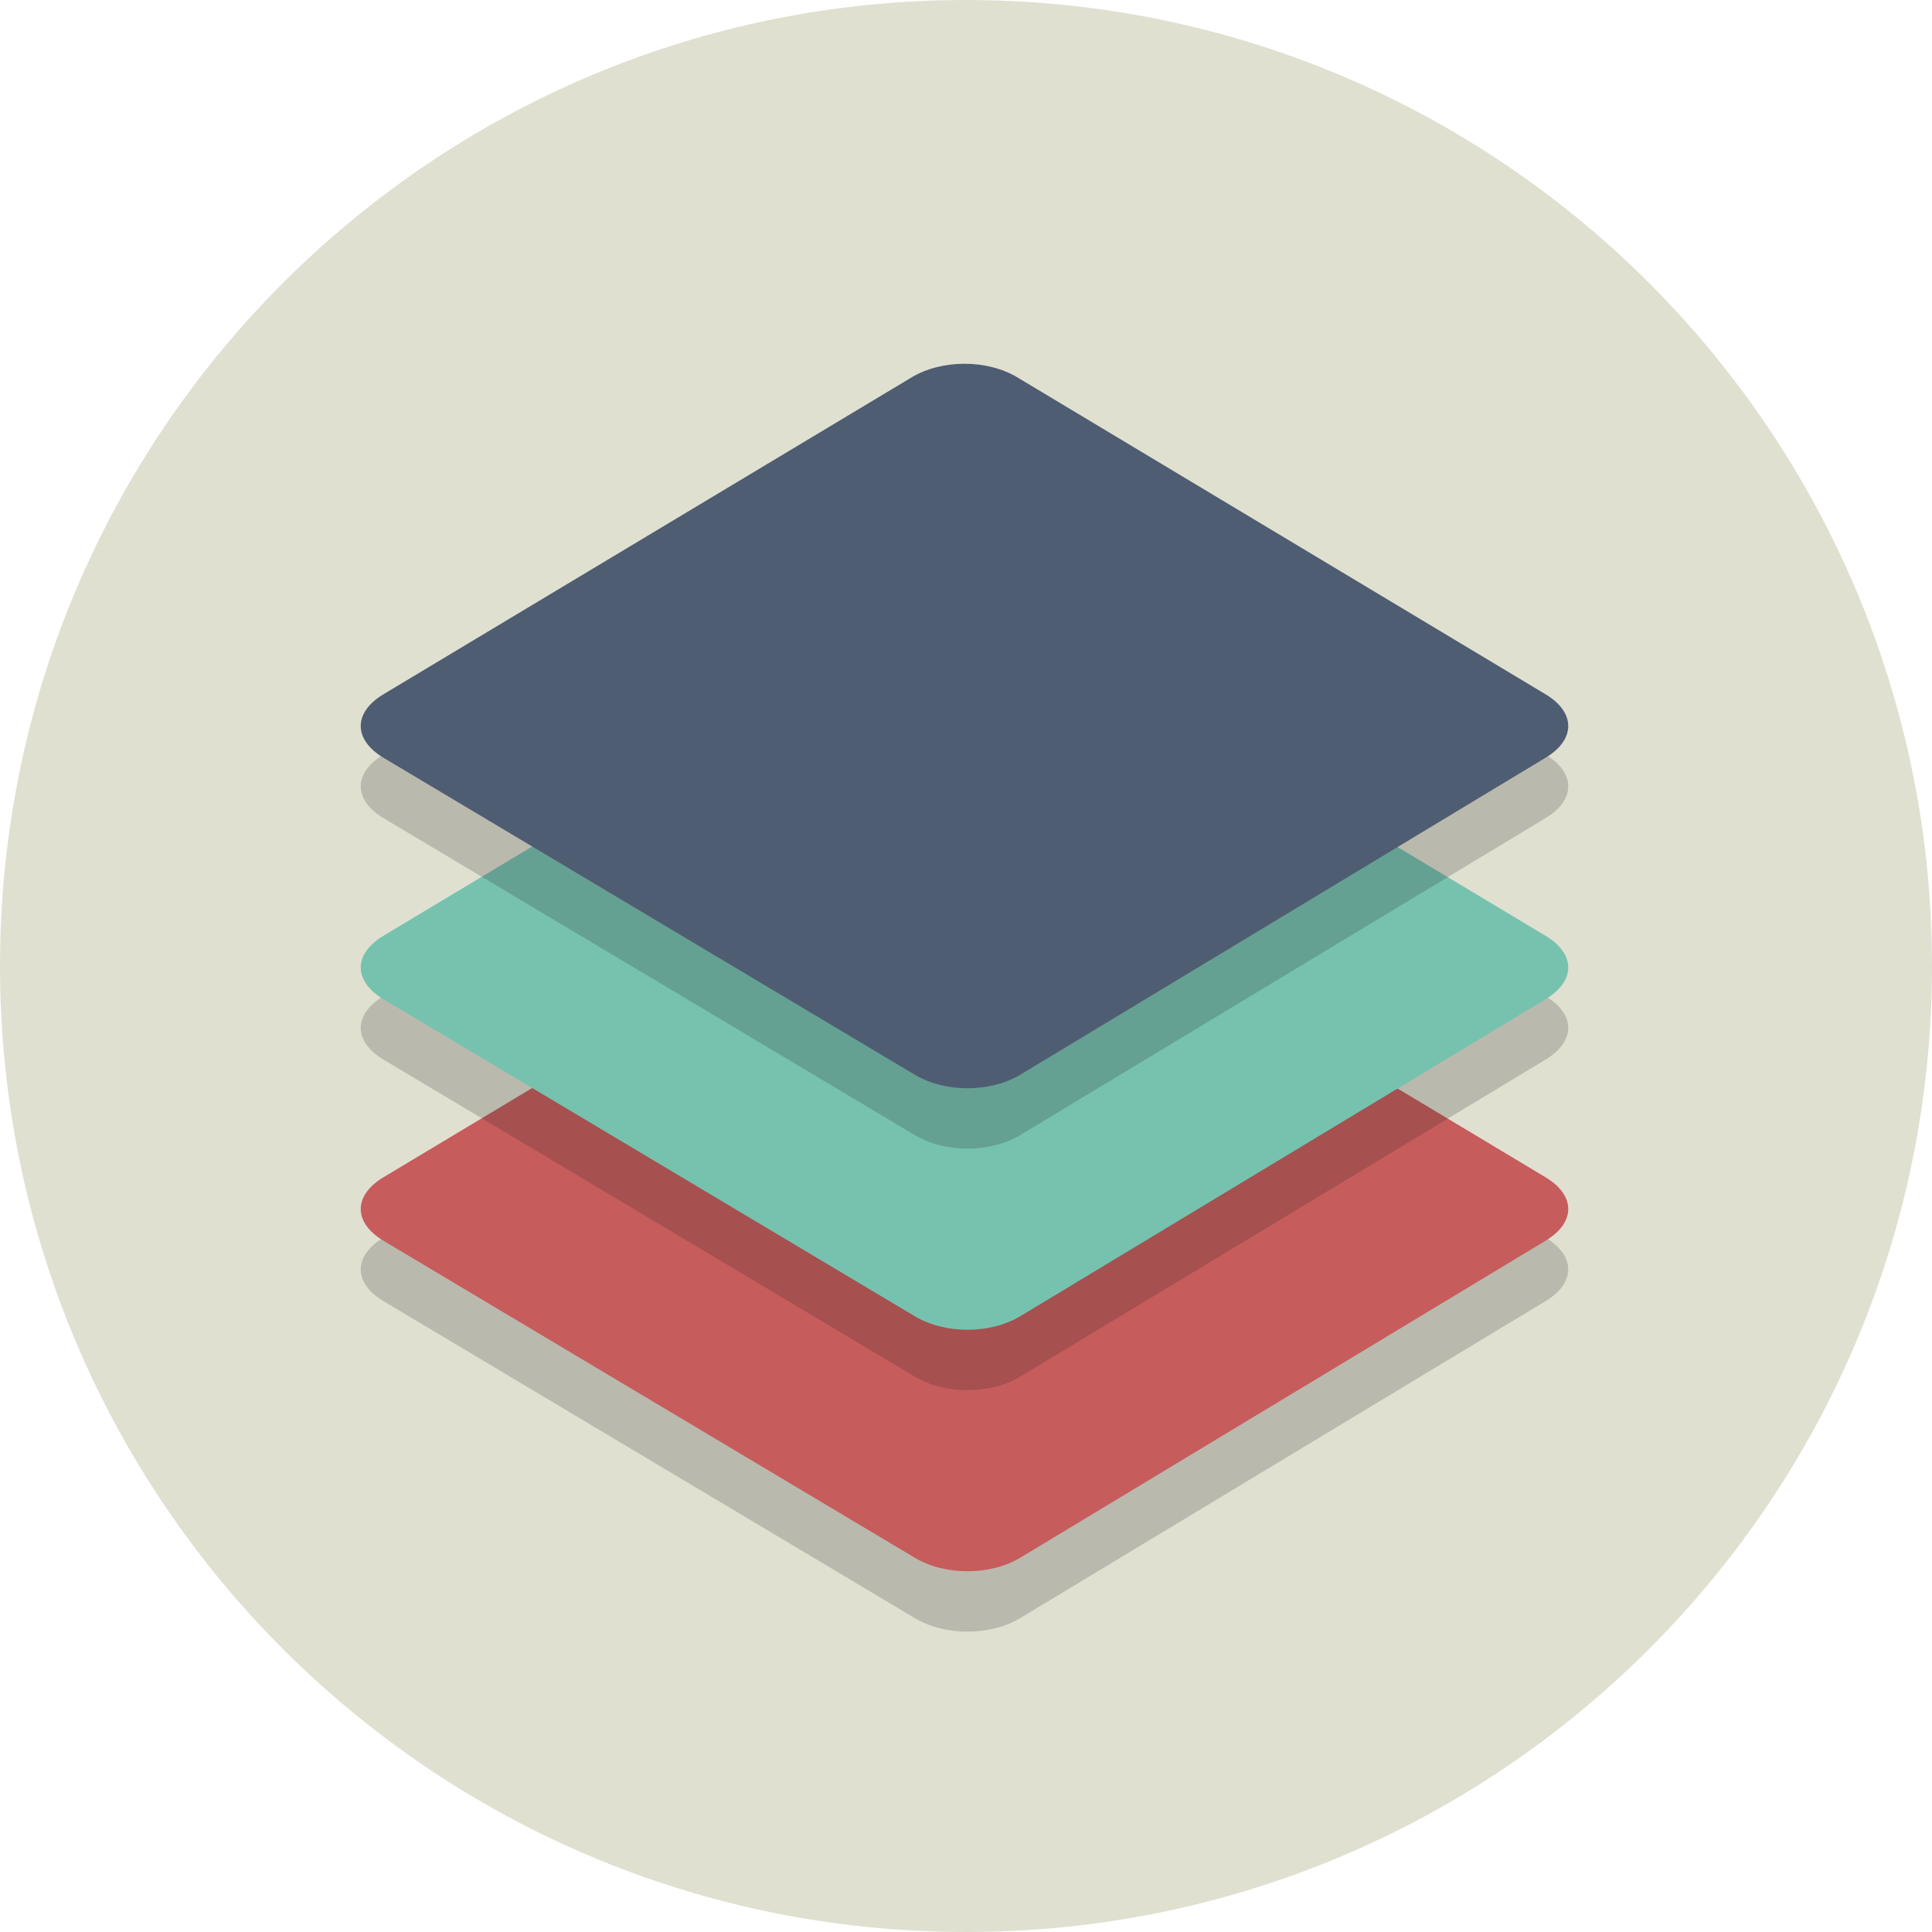
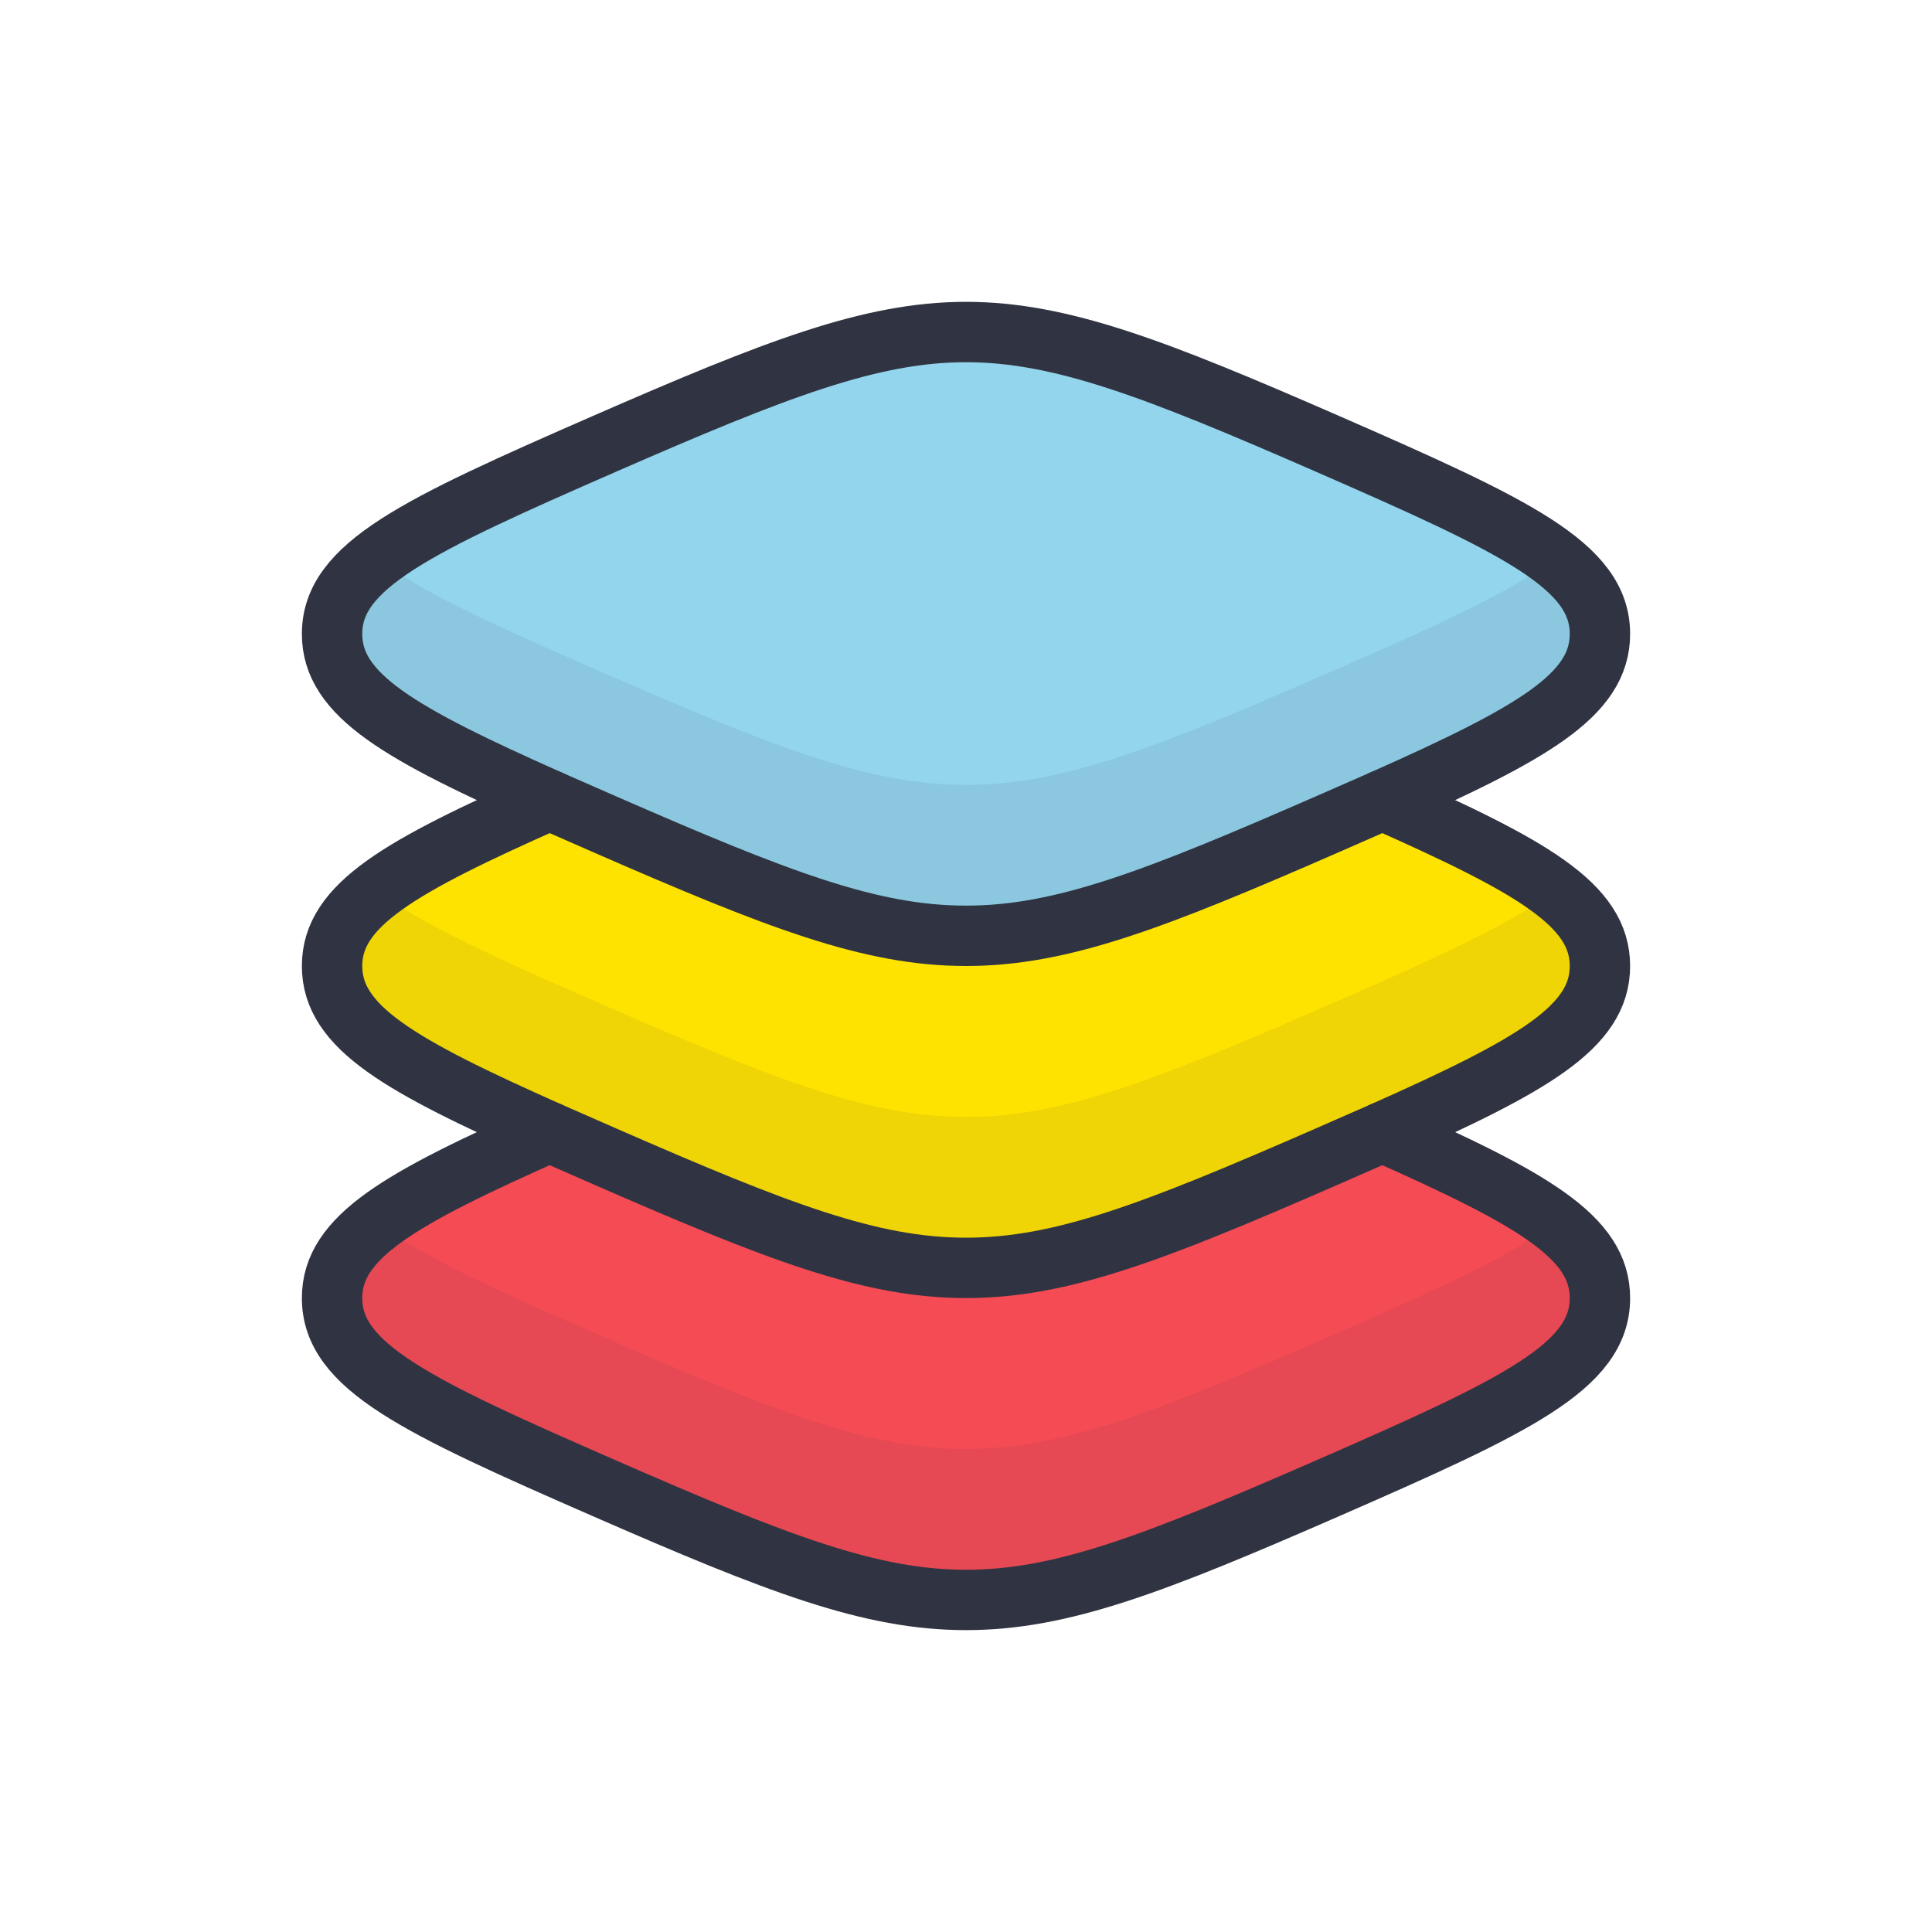
- <svg xmlns="http://www.w3.org/2000/svg" version="1.1" x="0px" y="0px" viewBox="0 0 64 64" style="enable-background:new 0 0 64 64;" xml:space="preserve">
-   <style type="text/css">
- 	.st0{fill:#E0E0D1;}
- 	.st1{opacity:0.2;}
- 	.st2{fill:#231F20;}
- 	.st3{fill:#C75C5C;}
- 	.st4{fill:#76C2AF;}
- 	.st5{fill:#4F5D73;}
- </style>
-   <g id="Layer_1">
-     <g>
-       <circle class="st0" cx="32" cy="32" r="32" />
-     </g>
-     <g class="st1">
-       <path class="st2" d="M33.8,53.6c-1,0.6-2.5,0.6-3.5,0L12.7,43.1c-1-0.6-1-1.5,0-2.1l17.5-10.5c1-0.6,2.5-0.6,3.5,0l17.5,10.5    c1,0.6,1,1.5,0,2.1L33.8,53.6z" />
-     </g>
-     <g>
-       <path class="st3" d="M33.8,51.6c-1,0.6-2.5,0.6-3.5,0L12.7,41.1c-1-0.6-1-1.5,0-2.1l17.5-10.5c1-0.6,2.5-0.6,3.5,0l17.5,10.5    c1,0.6,1,1.5,0,2.1L33.8,51.6z" />
-     </g>
-     <g class="st1">
-       <path class="st2" d="M33.8,45.6c-1,0.6-2.5,0.6-3.5,0L12.7,35.1c-1-0.6-1-1.5,0-2.1l17.5-10.5c1-0.6,2.5-0.6,3.5,0l17.5,10.5    c1,0.6,1,1.5,0,2.1L33.8,45.6z" />
-     </g>
-     <g>
-       <path class="st4" d="M33.8,43.6c-1,0.6-2.5,0.6-3.5,0L12.7,33.1c-1-0.6-1-1.5,0-2.1l17.5-10.5c1-0.6,2.5-0.6,3.5,0l17.5,10.5    c1,0.6,1,1.5,0,2.1L33.8,43.6z" />
-     </g>
-     <g class="st1">
-       <path class="st2" d="M33.8,37.6c-1,0.6-2.5,0.6-3.5,0L12.7,27.1c-1-0.6-1-1.5,0-2.1l17.5-10.5c1-0.6,2.5-0.6,3.5,0l17.5,10.5    c1,0.6,1,1.5,0,2.1L33.8,37.6z" />
-     </g>
-     <g>
-       <path class="st5" d="M33.8,35.6c-1,0.6-2.5,0.6-3.5,0L12.7,25.1c-1-0.6-1-1.5,0-2.1l17.5-10.5c1-0.6,2.5-0.6,3.5,0l17.5,10.5    c1,0.6,1,1.5,0,2.1L33.8,35.6z" />
-     </g>
-   </g>
-   <g id="Layer_2">
- </g>
+ <svg xmlns="http://www.w3.org/2000/svg" id="icons" viewBox="0 0 128 128">
+   <defs>
+     <style>.cls-1{fill:#f54b55;}.cls-2{fill:#ffe300;}.cls-3{fill:#92d5ed;}.cls-4{fill:#303442;opacity:0.08;}.cls-5{fill:none;stroke:#303442;stroke-linecap:round;stroke-linejoin:round;stroke-width:4px;}</style>
+   </defs>
+   <path class="cls-1" d="M91.59,75.01C101.54,79.43,106,81.95,106,86c0,4.53-5.54,7.14-18.06,12.61C76.43,103.64,70.32,106,64,106s-12.43-2.36-23.94-7.39C27.54,93.14,22,90.53,22,86c0-4.05,4.46-6.57,14.41-10.99,1.14.5,2.36,1.04,3.65,1.6C51.57,81.64,57.68,84,64,84s12.43-2.36,23.94-7.39C89.23,76.05,90.45,75.51,91.59,75.01Z" />
+   <path class="cls-2" d="M91.59,53.01C101.54,57.43,106,59.95,106,64c0,4.06-4.46,6.58-14.41,11.01-1.14.5-2.36,1.04-3.65,1.6C76.43,81.64,70.32,84,64,84s-12.43-2.36-23.94-7.39c-1.29-.56-2.51-1.1-3.65-1.6C26.46,70.58,22,68.06,22,64c0-4.05,4.46-6.57,14.41-10.99,1.14.5,2.36,1.04,3.65,1.6C51.57,59.64,57.68,62,64,62s12.43-2.36,23.94-7.39C89.23,54.05,90.45,53.51,91.59,53.01Z" />
+   <path class="cls-3" d="M87.94,29.4C100.46,34.87,106,37.48,106,42c0,4.06-4.46,6.58-14.41,11.01-1.14.5-2.36,1.04-3.65,1.6C76.43,59.64,70.32,62,64,62s-12.43-2.36-23.94-7.39c-1.29-.56-2.51-1.1-3.65-1.6C26.46,48.58,22,46.06,22,42c0-4.52,5.54-7.13,18.06-12.6C62.66,19.53,65.34,19.53,87.94,29.4Z" />
+   <path class="cls-4" d="M103,37.004C100.662,38.811,96.921,40.636,91.59,43.01c-1.14.5-2.36,1.04-3.65,1.6C76.43,49.64,70.32,52,64,52s-12.43-2.36-23.94-7.39c-1.29-.56-2.51-1.1-3.65-1.6-5.331-2.374-9.072-4.199-11.41-6.006C22.976,38.568,22,40.118,22,42c0,4.06,4.46,6.58,14.41,11.01,1.14.5,2.36,1.04,3.65,1.6C51.57,59.64,57.68,62,64,62s12.43-2.36,23.94-7.39c1.29-.56,2.51-1.1,3.65-1.6C101.54,48.58,106,46.06,106,42,106,40.118,105.024,38.568,103,37.004Z" />
+   <path class="cls-4" d="M103,59.004C100.662,60.811,96.921,62.636,91.59,65.01c-1.14.5-2.36,1.04-3.65,1.6C76.43,71.64,70.32,74,64,74s-12.43-2.36-23.94-7.39c-1.29-.56-2.51-1.1-3.65-1.6-5.331-2.374-9.072-4.199-11.41-6.006C22.976,60.568,22,62.118,22,64c0,4.06,4.46,6.58,14.41,11.01,1.14.5,2.36,1.04,3.65,1.6C51.57,81.64,57.68,84,64,84s12.43-2.36,23.94-7.39c1.29-.56,2.51-1.1,3.65-1.6C101.54,70.58,106,68.06,106,64,106,62.118,105.024,60.568,103,59.004Z" />
+   <path class="cls-4" d="M103,81.004C100.662,82.811,96.921,84.636,91.59,87.01c-1.14.5-2.36,1.04-3.65,1.6C76.43,93.64,70.32,96,64,96s-12.43-2.36-23.94-7.39c-1.29-.56-2.51-1.1-3.65-1.6-5.331-2.374-9.072-4.199-11.41-6.006C22.976,82.567,22,84.118,22,86c0,4.06,4.46,6.58,14.41,11.01,1.14.5,2.36,1.04,3.65,1.6C51.57,103.64,57.68,106,64,106s12.43-2.36,23.94-7.39c1.29-.56,2.51-1.1,3.65-1.6C101.54,92.58,106,90.06,106,86,106,84.118,105.024,82.567,103,81.004Z" />
+   <path class="cls-5" d="M91.59,75.01C101.54,79.43,106,81.95,106,86c0,4.53-5.54,7.14-18.06,12.61C76.43,103.64,70.32,106,64,106s-12.43-2.36-23.94-7.39C27.54,93.14,22,90.53,22,86c0-4.05,4.46-6.57,14.41-10.99" />
+   <path class="cls-5" d="M36.41,53.01C26.46,57.43,22,59.95,22,64c0,4.06,4.46,6.58,14.41,11.01,1.14.5,2.36,1.04,3.65,1.6C51.57,81.64,57.68,84,64,84s12.43-2.36,23.94-7.39c1.29-.56,2.51-1.1,3.65-1.6C101.54,70.58,106,68.06,106,64c0-4.05-4.46-6.57-14.41-10.99" />
+   <path class="cls-5" d="M36.41,53.01c1.14.5,2.36,1.04,3.65,1.6C51.57,59.64,57.68,62,64,62s12.43-2.36,23.94-7.39c1.29-.56,2.51-1.1,3.65-1.6C101.54,48.58,106,46.06,106,42c0-4.52-5.54-7.13-18.06-12.6-22.6-9.87-25.28-9.87-47.88,0C27.54,34.87,22,37.48,22,42,22,46.06,26.46,48.58,36.41,53.01Z" />
</svg>
